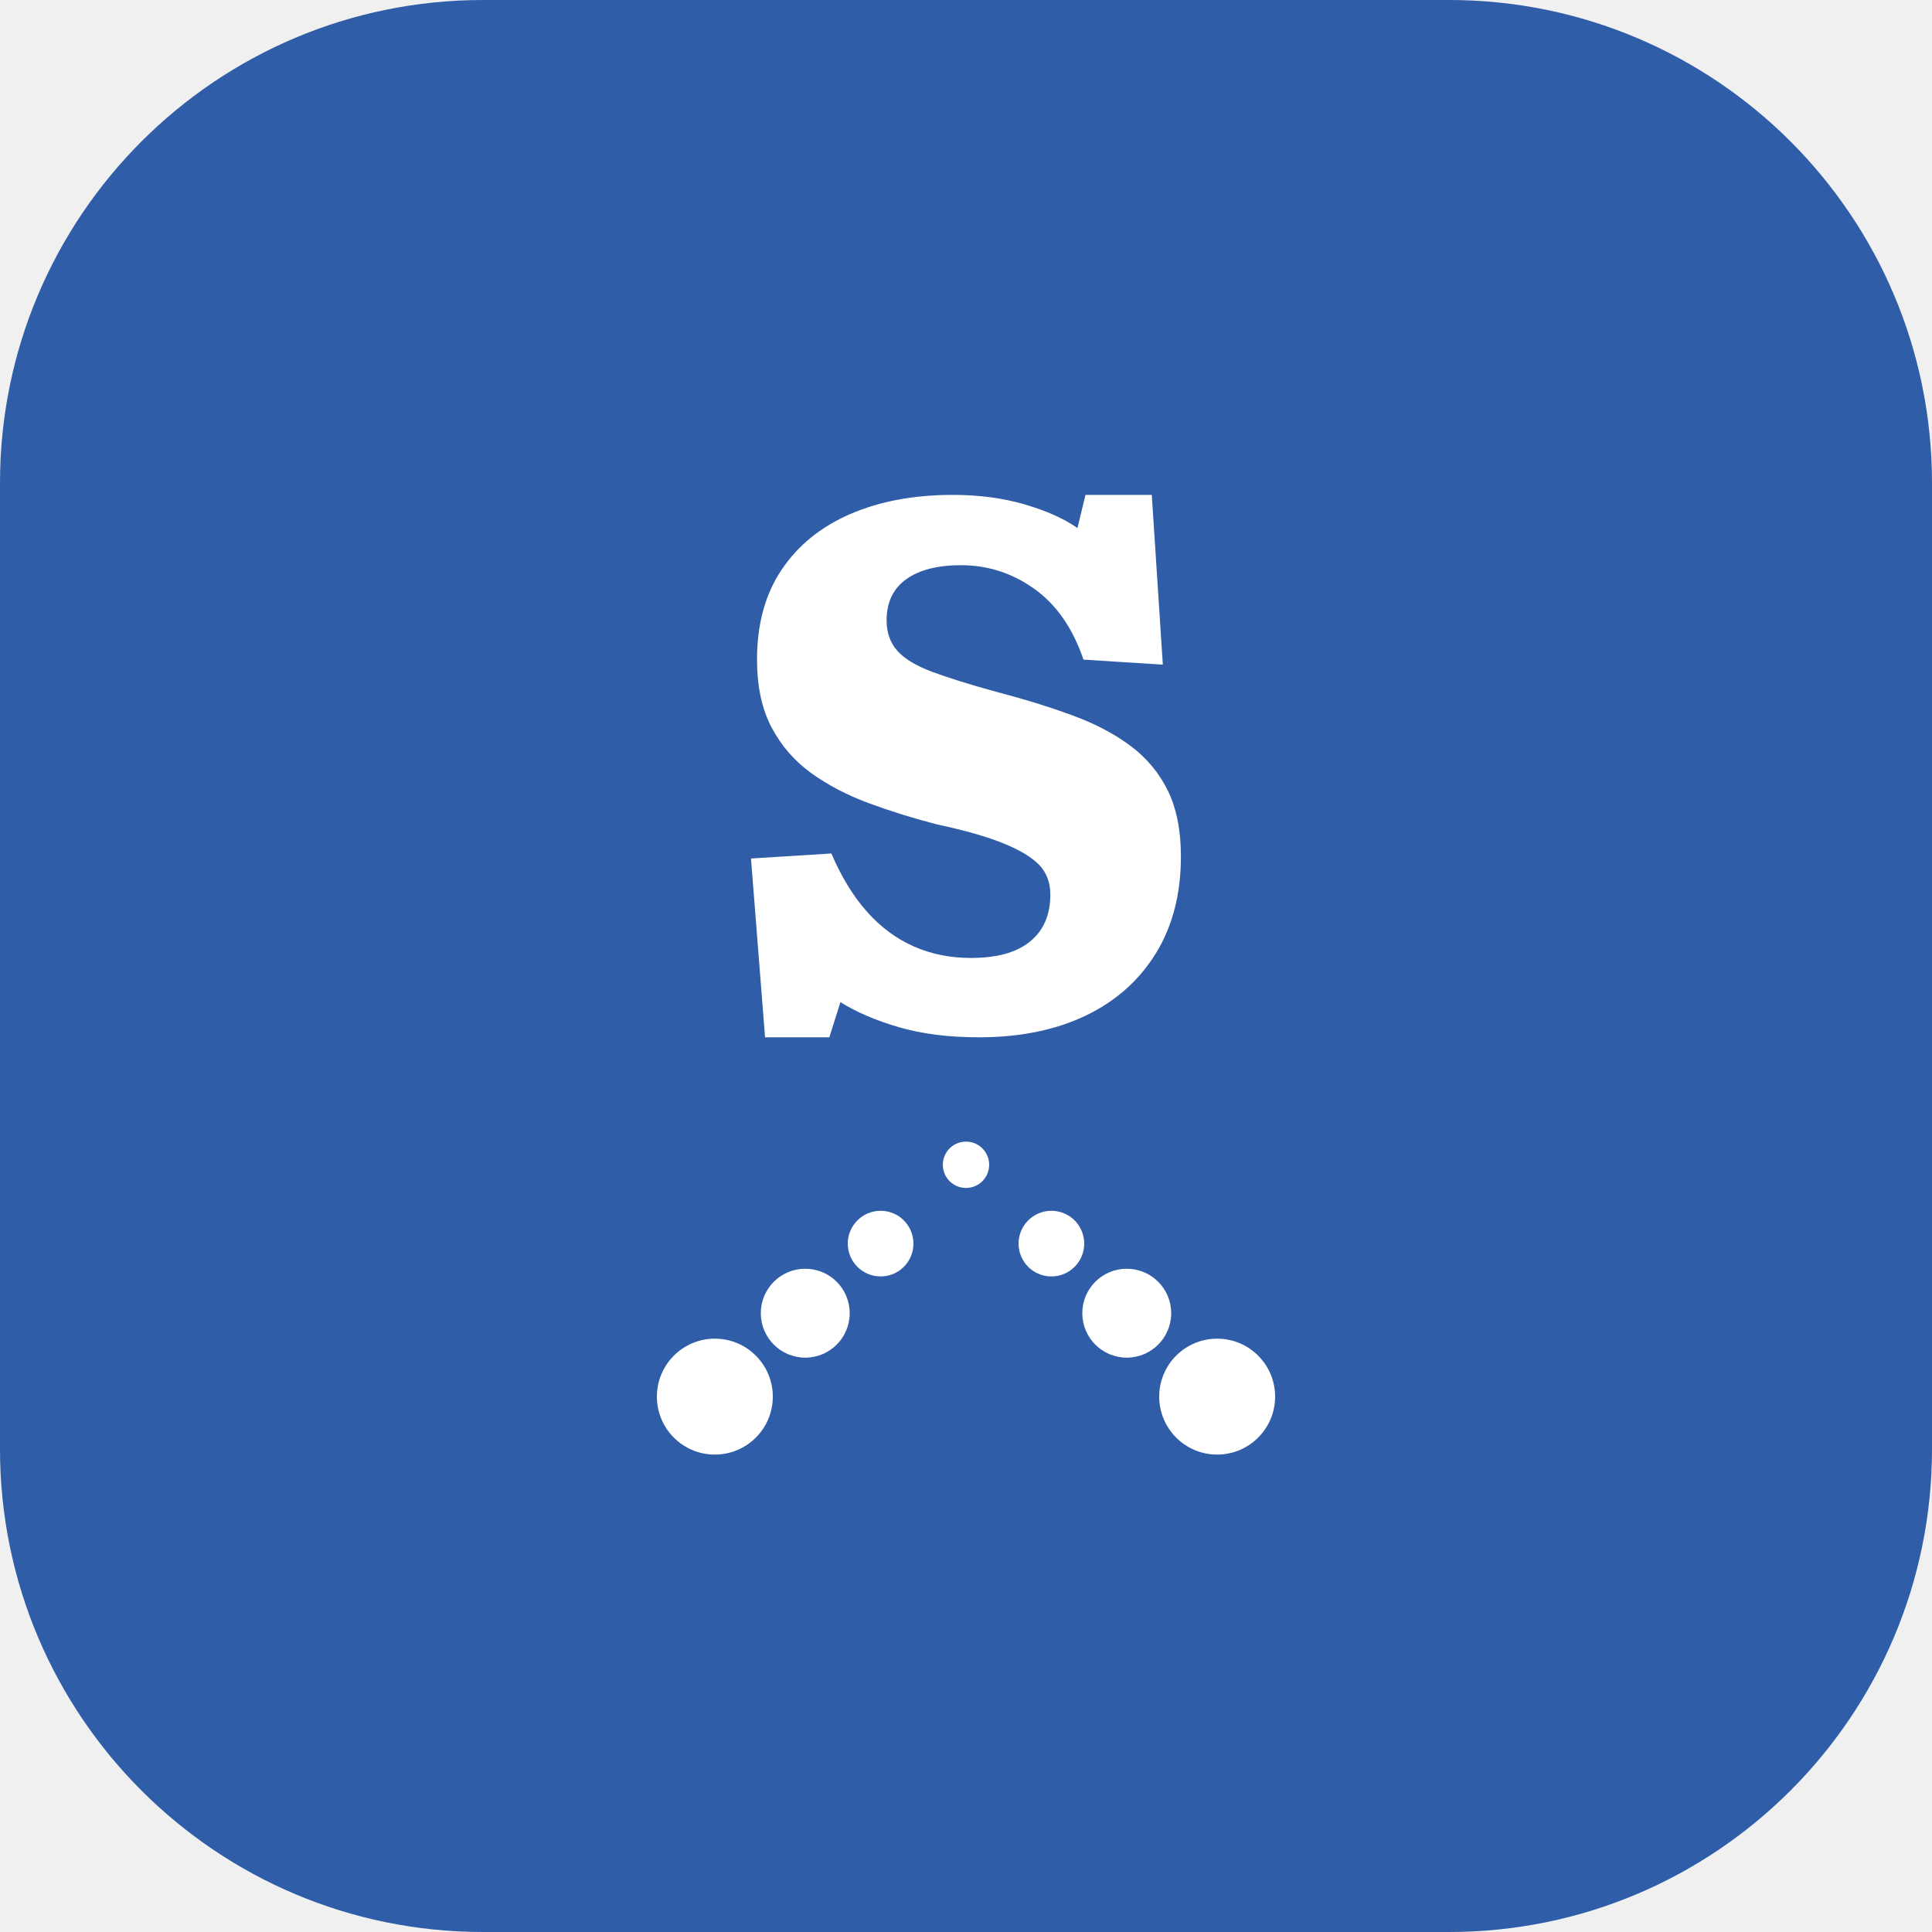
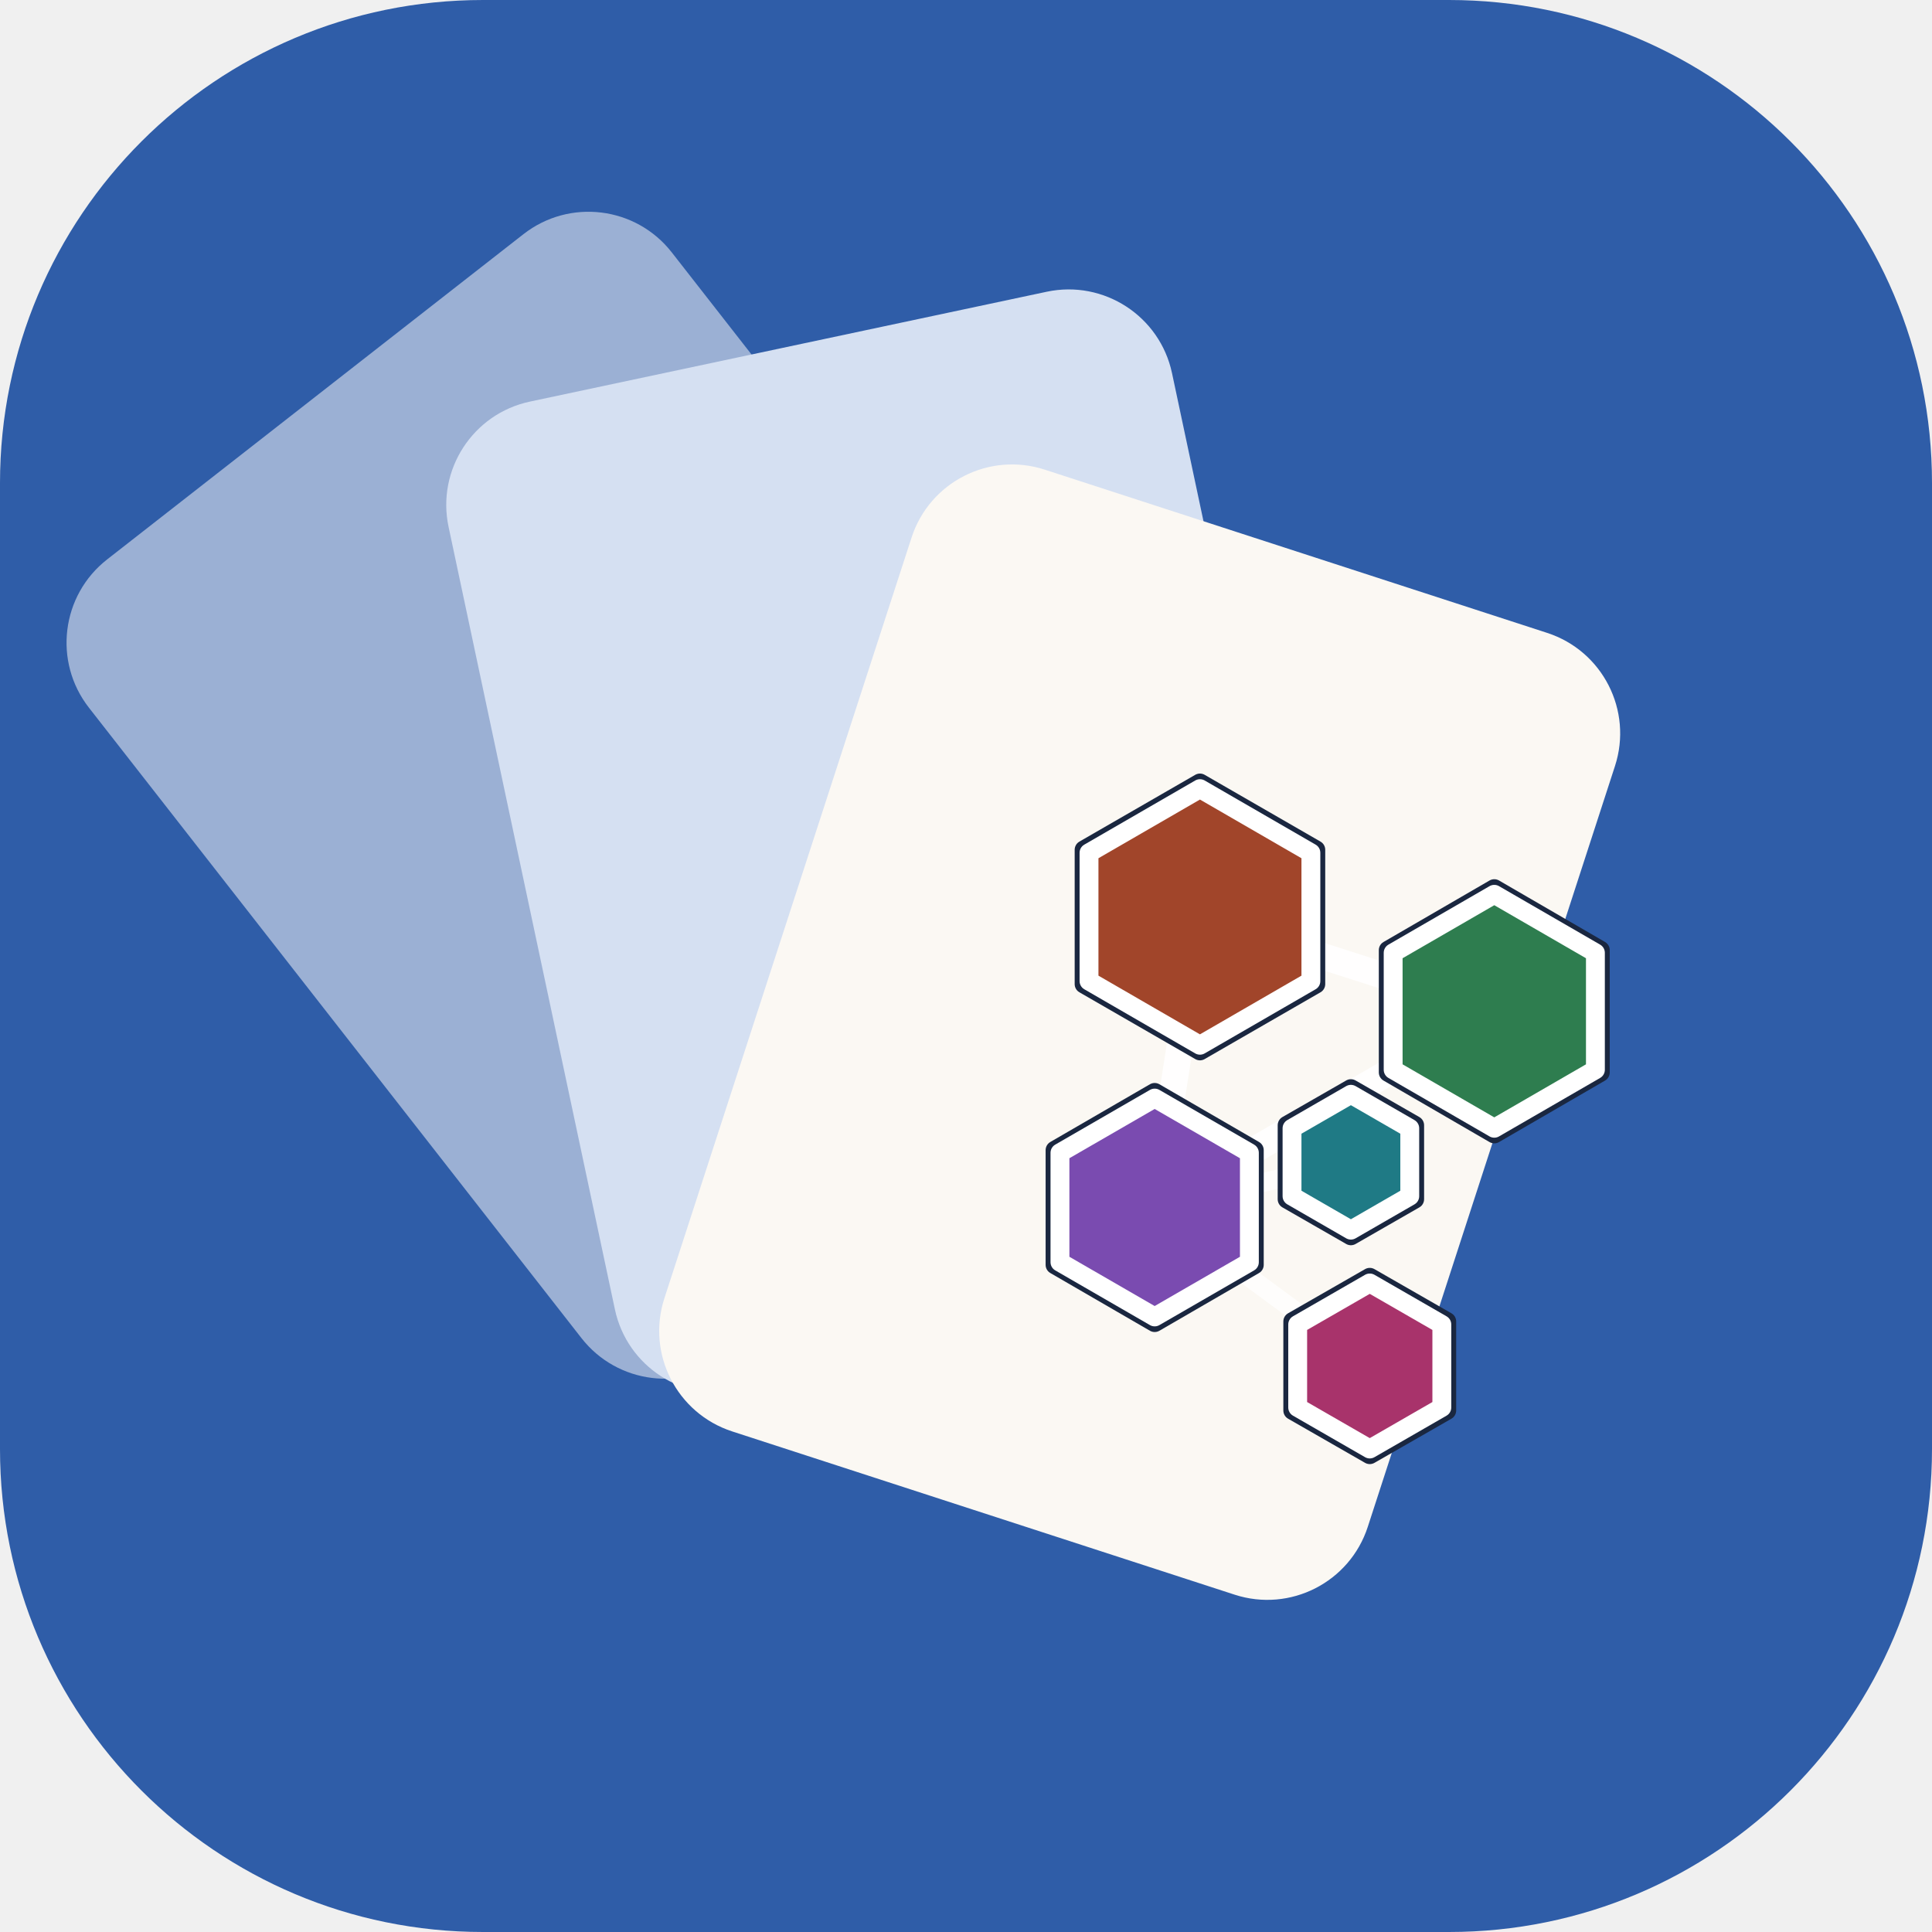
<svg xmlns="http://www.w3.org/2000/svg" viewBox="0 0 512 512" width="512" height="512">
-   <rect width="512" height="512" rx="128" fill="#2f5da8" />
-   <path fill="#fff" transform="translate(187.84 271.17) scale(0.2662 -0.2662)" d="M56 -14 42 164 122 169Q137 134 157.5 111.0Q178 88 204.0 76.5Q230 65 261 65Q300 65 320.0 81.5Q340 98 340 128Q340 146 329.0 157.5Q318 169 293.5 179.0Q269 189 227 198Q192 207 159.5 219.0Q127 231 102.0 249.0Q77 267 62.5 294.5Q48 322 48 362Q48 415 72.5 451.5Q97 488 141.0 507.0Q185 526 243 526Q282 526 314.5 516.5Q347 507 367 493L375 526H441L452 357L373 362Q357 409 324.0 432.5Q291 456 251 456Q216 456 196.5 442.0Q177 428 177 401Q177 383 187.5 371.0Q198 359 222.0 350.0Q246 341 286 330Q328 319 362.0 306.5Q396 294 420.0 276.0Q444 258 457.0 231.5Q470 205 470 166Q470 110 445.0 69.5Q420 29 375.0 7.5Q330 -14 269 -14Q224 -14 189.5 -4.0Q155 6 131 21L120 -14Z" />
-   <circle cx="189.44" cy="370.12" r="15.36" fill="#fff" />
-   <circle cx="213.40" cy="348.01" r="11.78" fill="#fff" />
-   <circle cx="233.37" cy="329.57" r="8.70" fill="#fff" />
-   <circle cx="322.56" cy="370.12" r="15.36" fill="#fff" />
-   <circle cx="298.60" cy="348.01" r="11.78" fill="#fff" />
-   <circle cx="278.63" cy="329.57" r="8.70" fill="#fff" />
-   <circle cx="256.00" cy="308.68" r="6.14" fill="#fff" />
+   <rect width="512" height="512" rx="128" fill="#2F5DA8" />
+   <g transform="rotate(-38 175 370)">
+     <rect x="168" y="105" width="196" height="268" rx="28" fill="#9BB0D4" />
+   </g>
+   <g transform="rotate(-12 175 370)">
+     <rect x="168" y="105" width="196" height="268" rx="28" fill="#D5E0F2" />
+   </g>
+   <g transform="rotate(18 175 370)">
+     <rect x="168" y="105" width="196" height="268" rx="28" fill="#FBF8F3" />
+   </g>
+   <line x1="318.0" y1="243.0" x2="396.0" y2="268.0" stroke="#FFFFFF" stroke-width="7" stroke-linecap="round" opacity=".9" />
+   <line x1="396.0" y1="268.0" x2="306.0" y2="320.0" stroke="#FFFFFF" stroke-width="7" stroke-linecap="round" opacity=".9" />
+   <line x1="306.0" y1="320.0" x2="318.0" y2="243.0" stroke="#FFFFFF" stroke-width="7" stroke-linecap="round" opacity=".9" />
+   <line x1="306.0" y1="320.0" x2="363.0" y2="362.0" stroke="#FFFFFF" stroke-width="5" stroke-linecap="round" opacity=".75" />
+   <line x1="306.0" y1="320.0" x2="358.0" y2="308.0" stroke="#FFFFFF" stroke-width="5" stroke-linecap="round" opacity=".75" />
+   <polygon points="318.0,207.5 348.7,225.2 348.7,260.8 318.0,278.5 287.3,260.8 287.3,225.2" fill="none" stroke="#1A2740" stroke-width="5" stroke-linejoin="round" />
+   <polygon points="318.0,209.0 347.4,226.0 347.4,260.0 318.0,277.0 288.6,260.0 288.6,226.0" fill="#A1452A" stroke="#FFFFFF" stroke-width="5" stroke-linejoin="round" />
+   <polygon points="396.0,235.5 424.1,251.8 424.1,284.2 396.0,300.5 367.9,284.2 367.9,251.8" fill="none" stroke="#1A2740" stroke-width="5" stroke-linejoin="round" />
+   <polygon points="396.0,237.0 422.8,252.5 422.8,283.5 396.0,299.0 369.2,283.5 369.2,252.5" fill="#2E7D4F" stroke="#FFFFFF" stroke-width="5" stroke-linejoin="round" />
+   <polygon points="306.0,289.5 332.4,304.8 332.4,335.2 306.0,350.5 279.6,335.2 279.6,304.8" fill="none" stroke="#1A2740" stroke-width="5" stroke-linejoin="round" />
+   <polygon points="306.0,291.0 331.1,305.5 331.1,334.5 306.0,349.0 280.9,334.5 280.9,305.5" fill="#7A4BB0" stroke="#FFFFFF" stroke-width="5" stroke-linejoin="round" />
+   <polygon points="363.0,338.5 383.4,350.2 383.4,373.8 363.0,385.5 342.6,373.8 342.6,350.2" fill="none" stroke="#1A2740" stroke-width="5" stroke-linejoin="round" />
+   <polygon points="363.0,340.0 382.1,351.0 382.1,373.0 363.0,384.0 343.9,373.0 343.9,351.0" fill="#A8336B" stroke="#FFFFFF" stroke-width="5" stroke-linejoin="round" />
+   <polygon points="358.0,288.5 374.9,298.2 374.9,317.8 358.0,327.5 341.1,317.8 341.1,298.2" fill="none" stroke="#1A2740" stroke-width="5" stroke-linejoin="round" />
+   <polygon points="358.0,290.0 373.6,299.0 373.6,317.0 358.0,326.0 342.4,317.0 342.4,299.0" fill="#1F7A85" stroke="#FFFFFF" stroke-width="5" stroke-linejoin="round" />
</svg>
